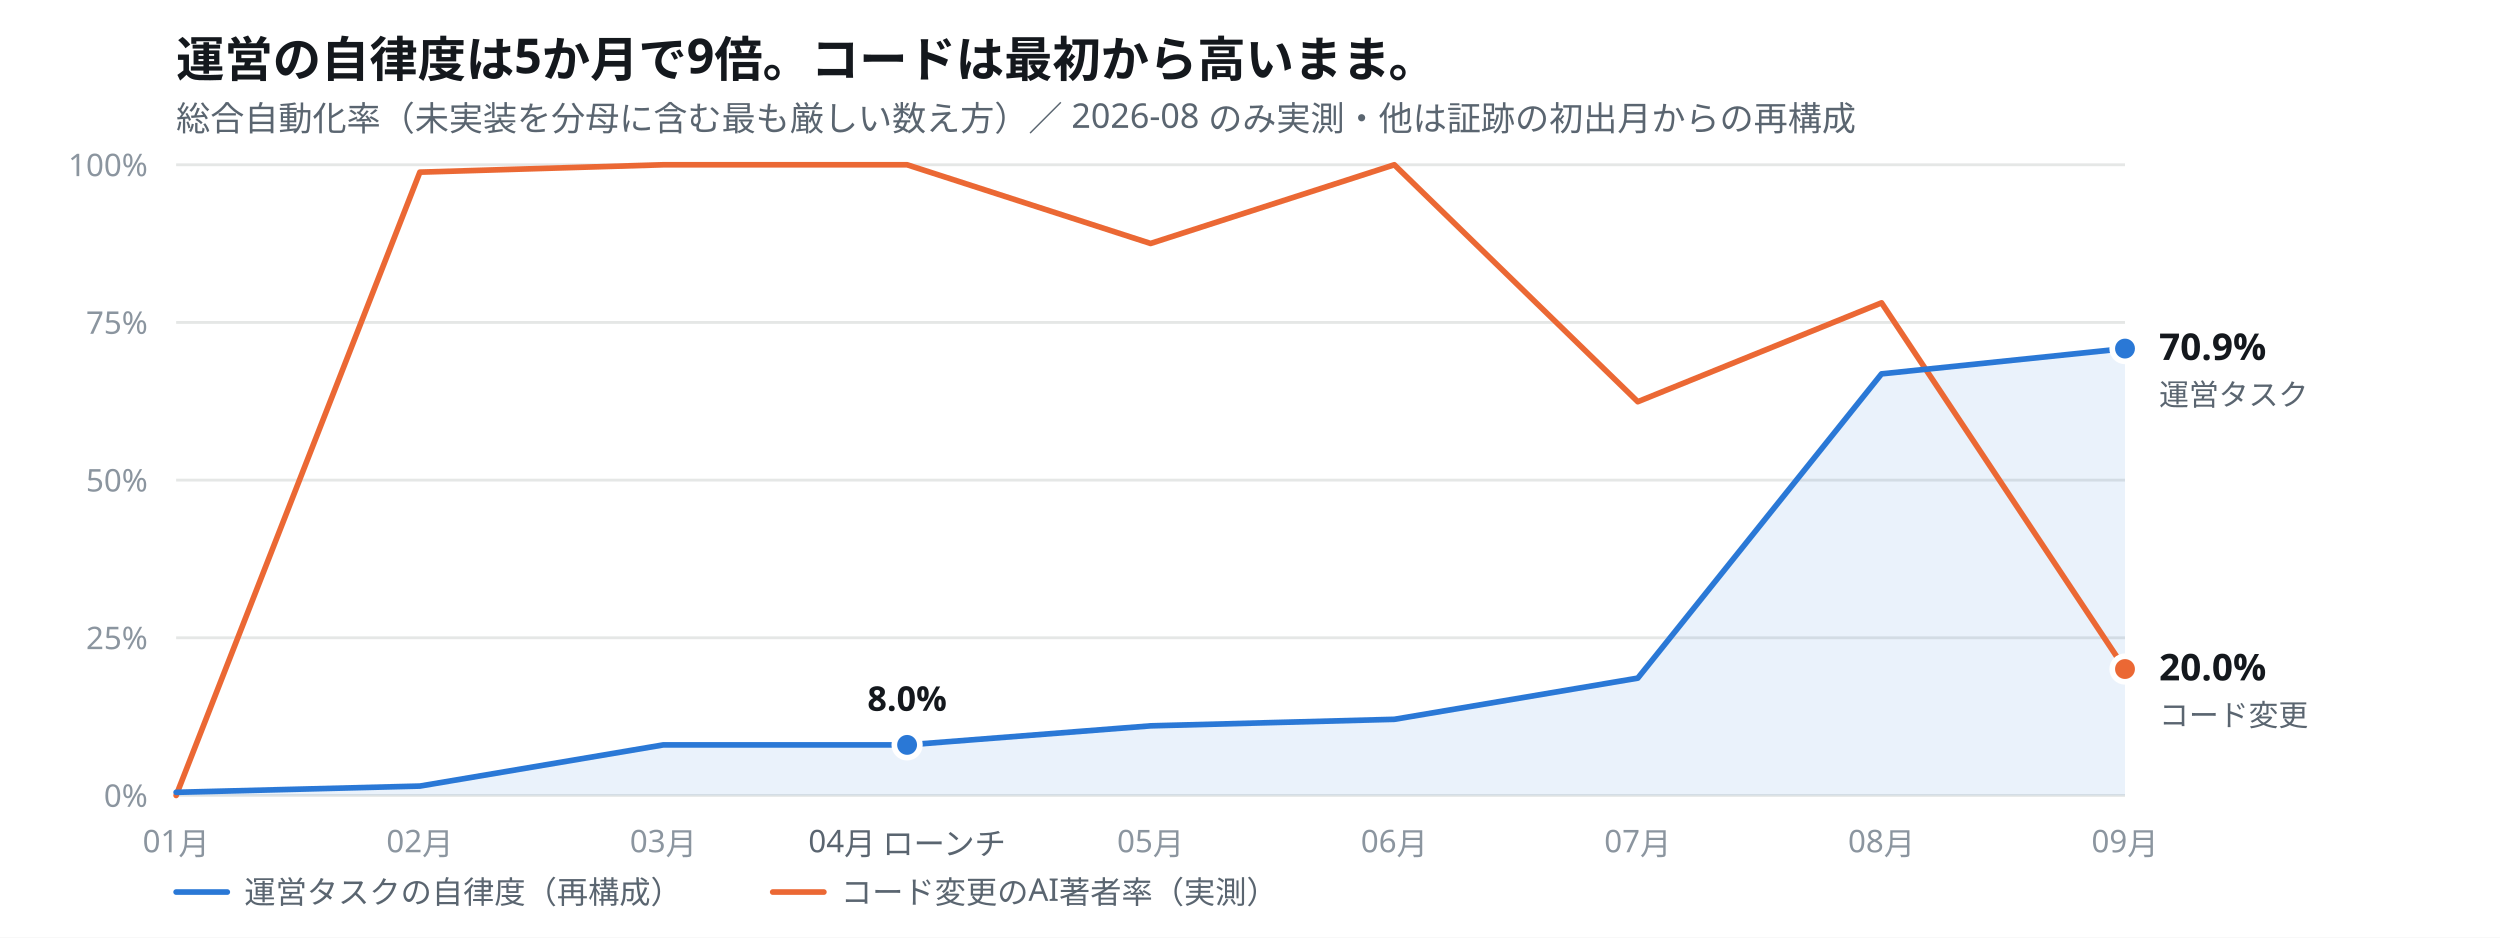
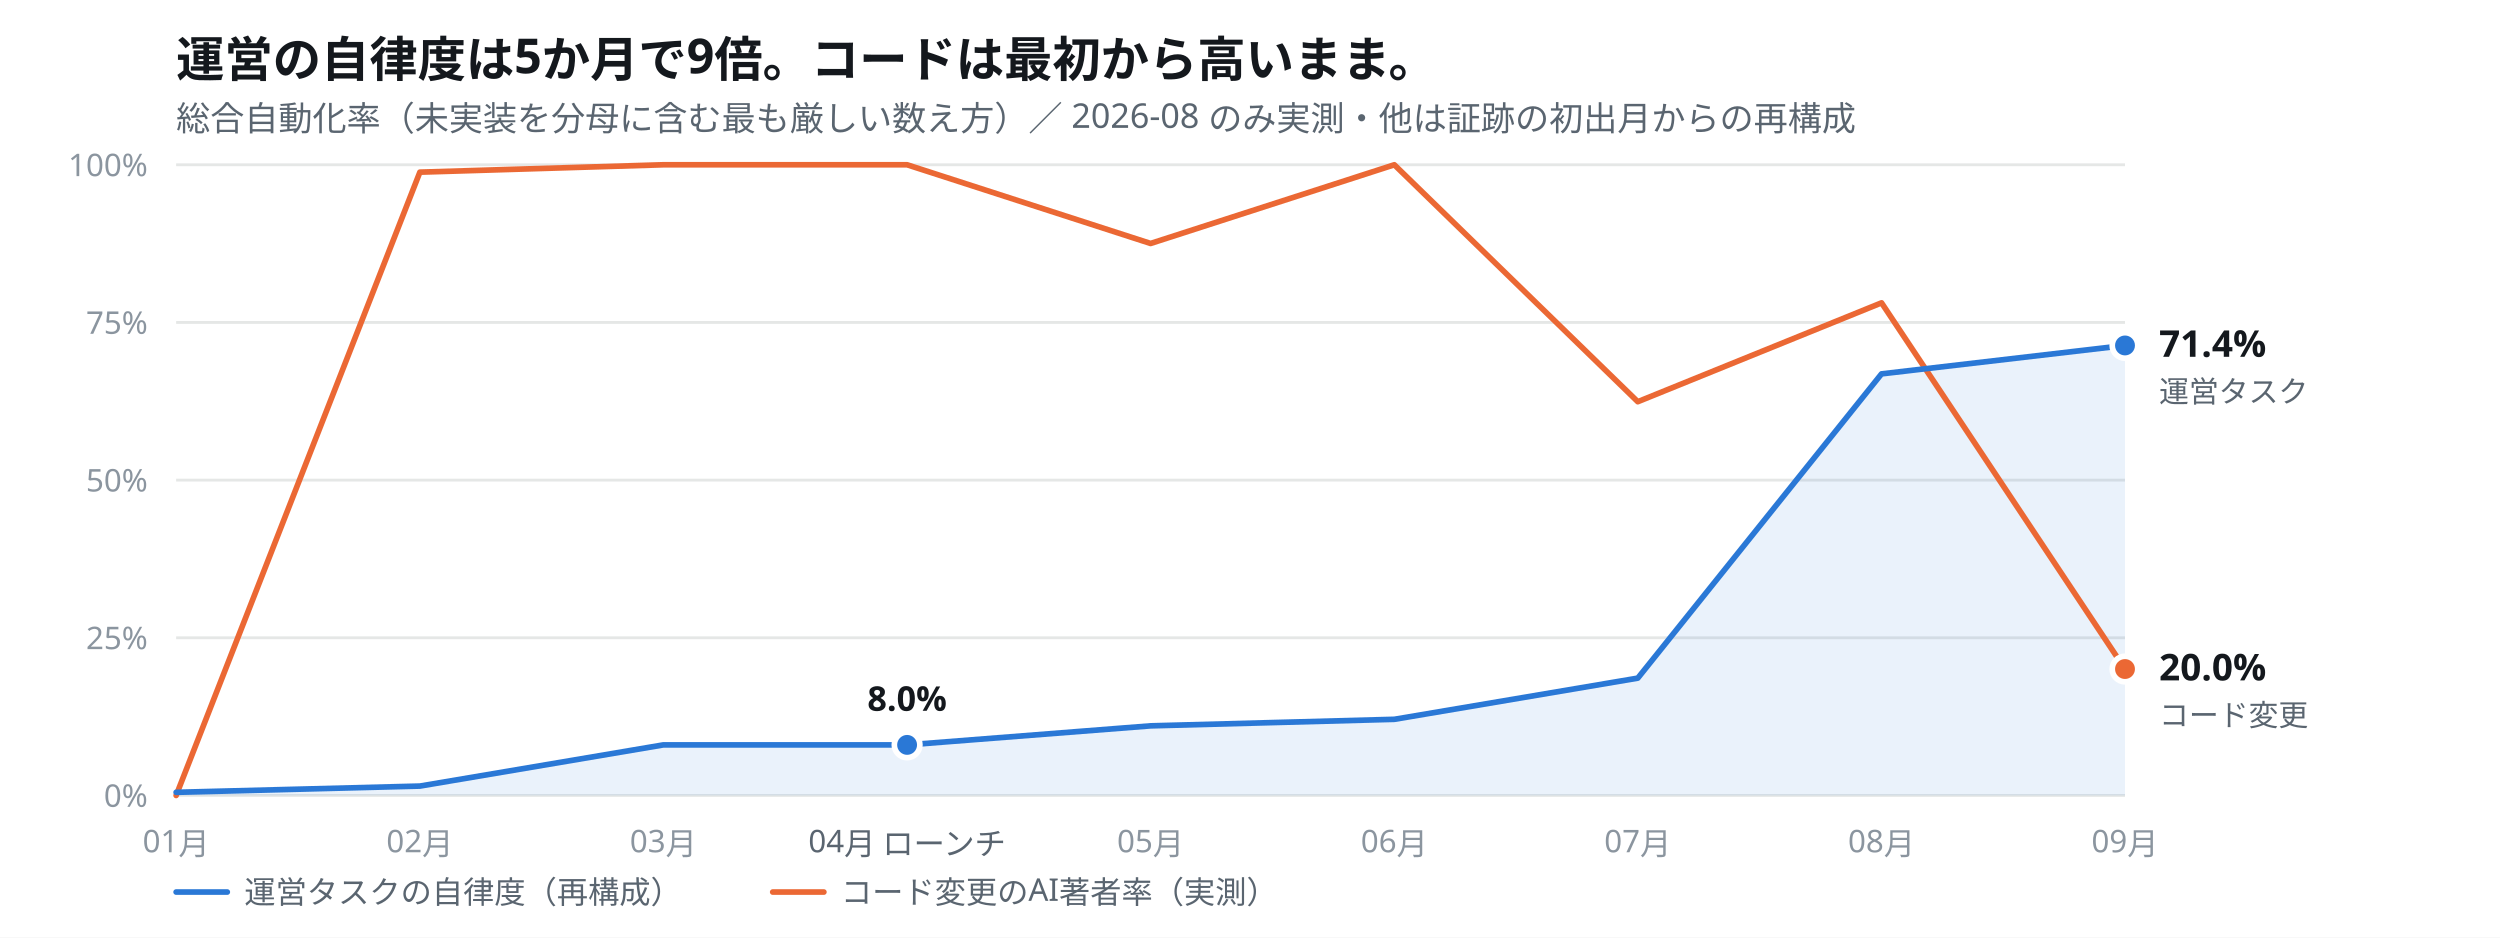
<svg xmlns="http://www.w3.org/2000/svg" viewBox="0 0 880 330" width="880" height="330" font-family="'Zen Kaku Gothic New','Hiragino Sans','Noto Sans JP',sans-serif" role="img" aria-label="運営タスクの自律度とコード変更のAI比率の月次推移">
  <rect width="880" height="330" fill="#ffffff" />
  <text x="62" y="27" fill="#14181d" font-size="17" font-weight="700">運営の自律度は5か月で9倍。コードは最初から高いまま。</text>
  <text x="62" y="46" fill="#5a6570" font-size="12">総合自動化率（未実装を分母に含む最も厳しい数え方）／ 2026-08 のみ実測・他は証跡の初出月からの再構成</text>
  <line x1="62" y1="280.0" x2="748" y2="280.0" stroke="#e5e7e6" stroke-width="1" />
  <text x="52" y="284.0" fill="#8b959f" font-size="11" text-anchor="end" font-variant-numeric="tabular-nums">0%</text>
  <line x1="62" y1="224.5" x2="748" y2="224.5" stroke="#e5e7e6" stroke-width="1" />
  <text x="52" y="228.5" fill="#8b959f" font-size="11" text-anchor="end" font-variant-numeric="tabular-nums">25%</text>
  <line x1="62" y1="169.0" x2="748" y2="169.0" stroke="#e5e7e6" stroke-width="1" />
  <text x="52" y="173.0" fill="#8b959f" font-size="11" text-anchor="end" font-variant-numeric="tabular-nums">50%</text>
  <line x1="62" y1="113.5" x2="748" y2="113.5" stroke="#e5e7e6" stroke-width="1" />
  <text x="52" y="117.5" fill="#8b959f" font-size="11" text-anchor="end" font-variant-numeric="tabular-nums">75%</text>
  <line x1="62" y1="58.0" x2="748" y2="58.0" stroke="#e5e7e6" stroke-width="1" />
  <text x="52" y="62.0" fill="#8b959f" font-size="11" text-anchor="end" font-variant-numeric="tabular-nums">100%</text>
  <text x="62.0" y="300" fill="#8b959f" font-size="11" text-anchor="middle">01月</text>
  <text x="147.8" y="300" fill="#8b959f" font-size="11" text-anchor="middle">02月</text>
  <text x="233.5" y="300" fill="#8b959f" font-size="11" text-anchor="middle">03月</text>
  <text x="319.3" y="300" fill="#5a6570" font-size="11" text-anchor="middle">04月 ローンチ</text>
  <text x="405.0" y="300" fill="#8b959f" font-size="11" text-anchor="middle">05月</text>
  <text x="490.8" y="300" fill="#8b959f" font-size="11" text-anchor="middle">06月</text>
  <text x="576.5" y="300" fill="#8b959f" font-size="11" text-anchor="middle">07月</text>
  <text x="662.3" y="300" fill="#8b959f" font-size="11" text-anchor="middle">08月</text>
  <text x="748.0" y="300" fill="#8b959f" font-size="11" text-anchor="middle">09月</text>
-   <polygon points="62,280 62.0,278.9 147.8,276.7 233.5,262.2 319.3,262.2 405.0,255.5 490.8,253.2 576.5,238.7 662.3,131.6 748.0,122.7 748,280" fill="#2a78d6" fill-opacity="0.1" />
+   <polygon points="62,280 62.0,278.9 147.8,276.7 233.5,262.2 319.3,262.2 405.0,255.5 490.8,253.2 576.5,238.7 662.3,131.6 748.0,121.6 748,280" fill="#2a78d6" fill-opacity="0.1" />
  <polyline points="62.0,280.0 147.8,60.6 233.5,58.0 319.3,58.0 405.0,85.7 490.8,58.0 576.5,141.4 662.3,106.6 748.0,235.5" fill="none" stroke="#eb6834" stroke-width="2" stroke-linejoin="round" stroke-linecap="round" />
-   <polyline points="62.0,278.9 147.8,276.7 233.5,262.2 319.3,262.2 405.0,255.5 490.8,253.2 576.5,238.7 662.3,131.6 748.0,122.7" fill="none" stroke="#2a78d6" stroke-width="2" stroke-linejoin="round" stroke-linecap="round" />
-   <circle cx="748.0" cy="122.7" r="4.5" fill="#2a78d6" stroke="#ffffff" stroke-width="2" />
+   <polyline points="62.0,278.9 147.8,276.7 233.5,262.2 319.3,262.2 405.0,255.5 490.8,253.2 576.5,238.7 662.3,131.6 748.0,121.6" fill="none" stroke="#2a78d6" stroke-width="2" stroke-linejoin="round" stroke-linecap="round" />
+   <circle cx="748.0" cy="121.6" r="4.5" fill="#2a78d6" stroke="#ffffff" stroke-width="2" />
  <circle cx="748.0" cy="235.5" r="4.5" fill="#eb6834" stroke="#ffffff" stroke-width="2" />
  <circle cx="319.3" cy="262.2" r="4.5" fill="#2a78d6" stroke="#ffffff" stroke-width="2" />
-   <text x="760" y="126.7" fill="#14181d" font-size="13" font-weight="700" font-variant-numeric="tabular-nums">70.9%</text>
-   <text x="760" y="142.7" fill="#5a6570" font-size="10.5">運営タスク</text>
+   <text x="760" y="125.6" fill="#14181d" font-size="13" font-weight="700" font-variant-numeric="tabular-nums">71.4%</text>
+   <text x="760" y="141.6" fill="#5a6570" font-size="10.5">運営タスク</text>
  <text x="760" y="239.5" fill="#14181d" font-size="13" font-weight="700" font-variant-numeric="tabular-nums">20.0%</text>
  <text x="760" y="255.5" fill="#5a6570" font-size="10.5">コード変更</text>
  <text x="319.3" y="250.2" fill="#14181d" font-size="12" font-weight="700" text-anchor="middle" font-variant-numeric="tabular-nums">8.0%</text>
  <line x1="62" y1="314" x2="80" y2="314" stroke="#2a78d6" stroke-width="2" stroke-linecap="round" />
  <text x="86" y="318" fill="#5a6570" font-size="11">運営タスクの自律度（再構成）</text>
  <line x1="272" y1="314" x2="290" y2="314" stroke="#eb6834" stroke-width="2" stroke-linecap="round" />
  <text x="296" y="318" fill="#5a6570" font-size="11">コード変更のAI著者率（実測）</text>
</svg>
